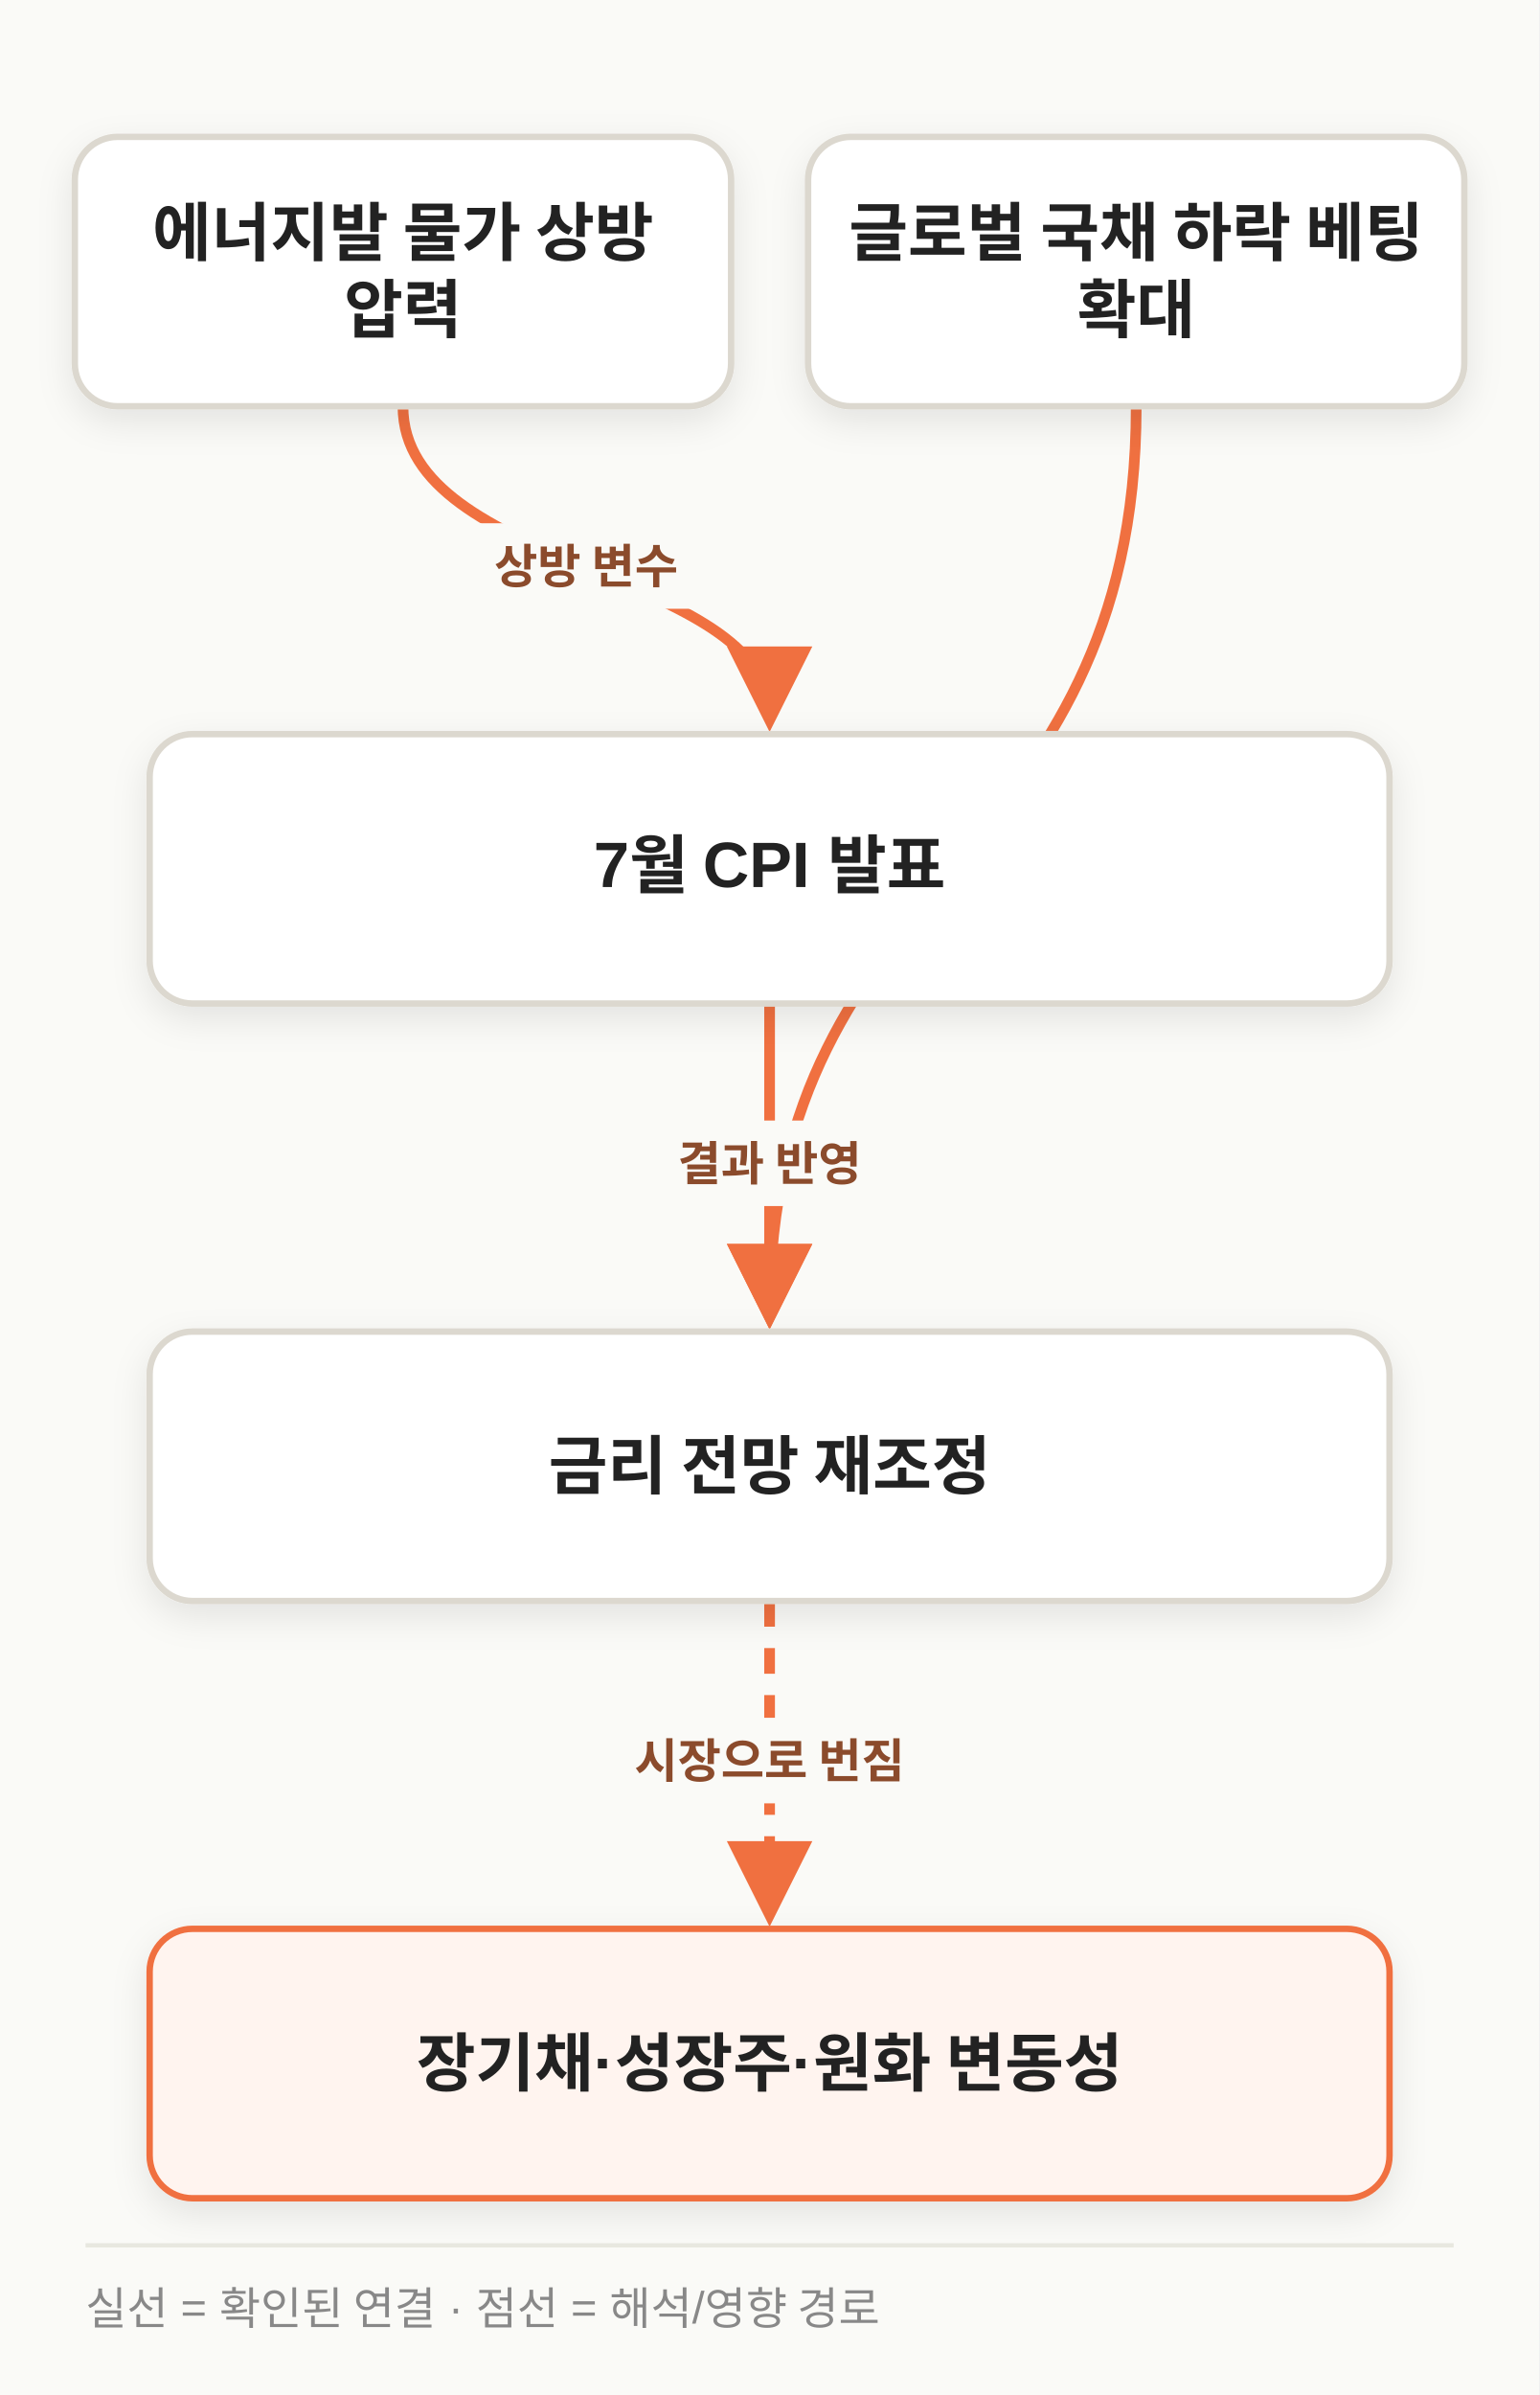
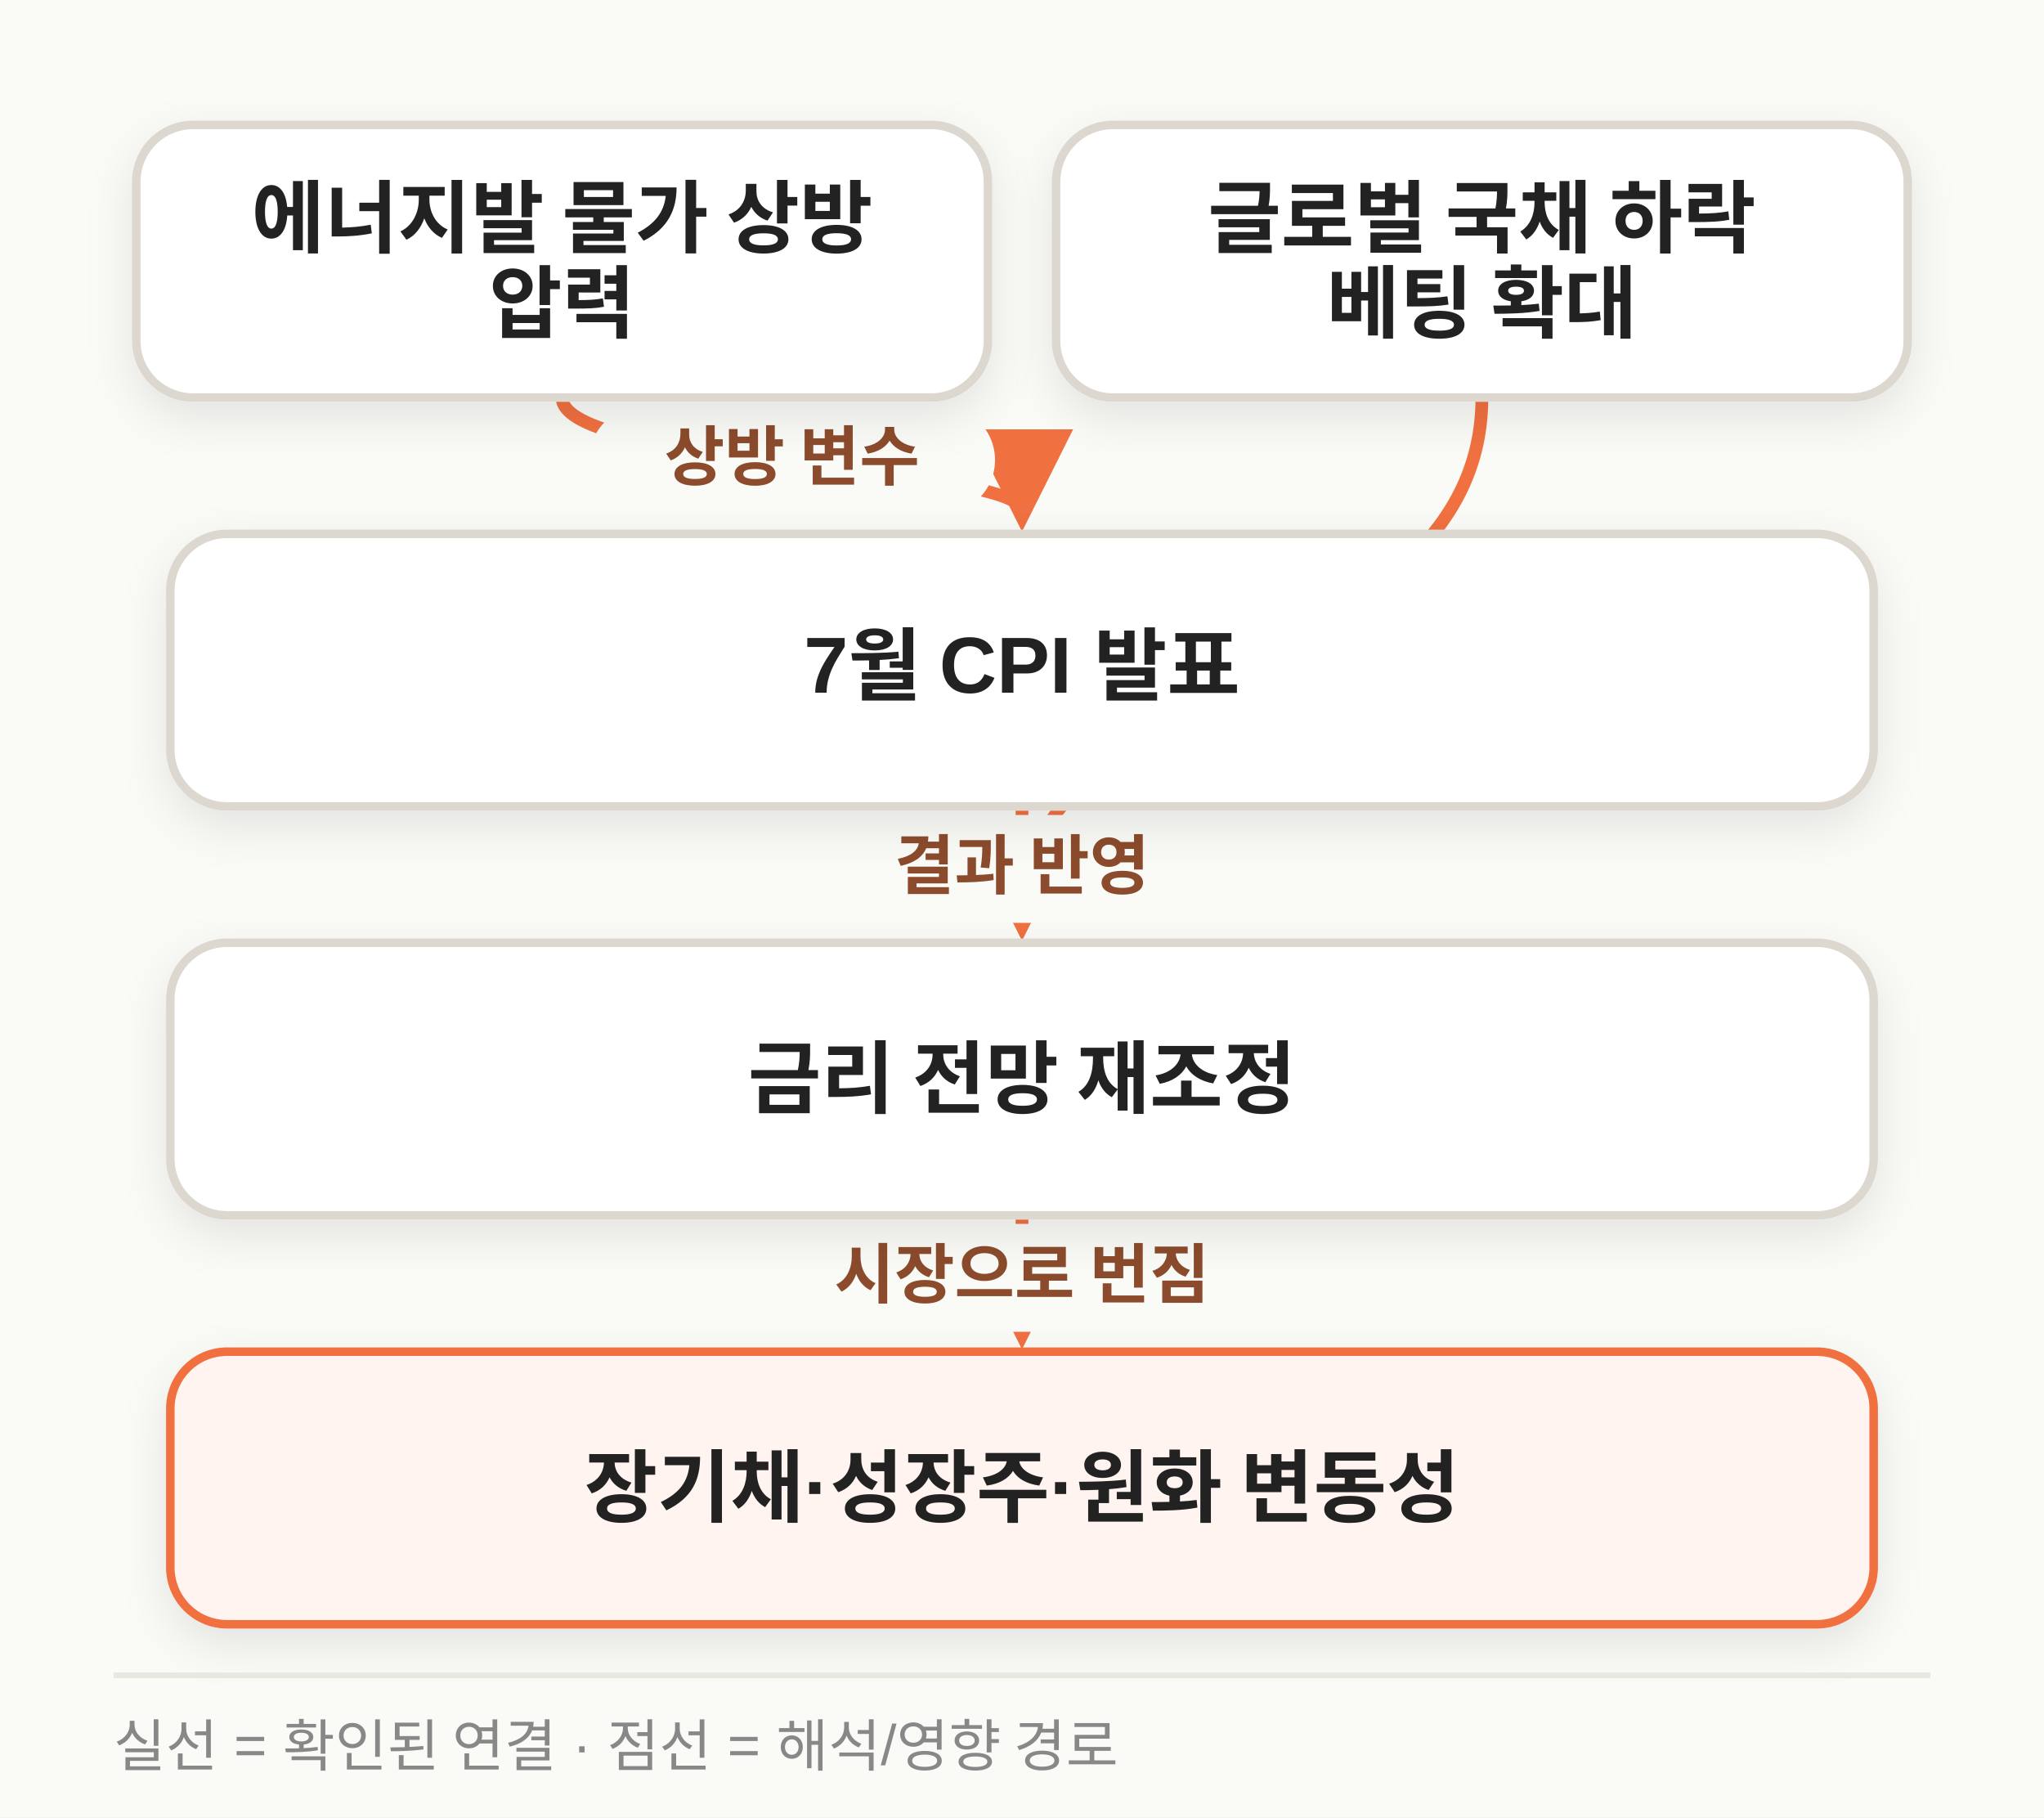
- <svg xmlns="http://www.w3.org/2000/svg" width="720" height="1120" viewBox="0 0 720 1120" class="morning-diagram morning-diagram-mobile" data-mobile-layout="same-topology" data-motion-orientation="TB" data-motion-steps="7">
+ <svg xmlns="http://www.w3.org/2000/svg" width="720" height="640" viewBox="0 0 720 640" class="morning-diagram morning-diagram-mobile" data-mobile-layout="same-topology" data-motion-orientation="TB" data-motion-steps="7">
  <defs>
    <filter id="shadow" x="-20%" y="-20%" width="140%" height="160%">
      <feDropShadow dx="0" dy="6" stdDeviation="8" flood-color="#111111" flood-opacity=".09" />
    </filter>
    <marker id="arrow" viewBox="0 0 10 10" refX="8" refY="5" markerWidth="8" markerHeight="8" orient="auto-start-reverse">
      <path d="M 0 0 L 10 5 L 0 10 z" fill="#F07040" />
    </marker>
  </defs>
-   <rect width="720" height="1120" fill="#FAFAF7" />
+   <rect width="720" height="640" fill="#FAFAF7" />
  <g class="motion-step motion-edge" data-motion-step="1" data-from="A" data-to="B" style="--motion-delay:415ms">
-     <path d="M 188.5 190.0 C 188.5 266.7, 360.0 266.7, 360.0 334.3" fill="none" stroke="#F07040" stroke-width="5" marker-end="url(#arrow)" />
-     <rect x="195.8" y="244.7" width="157" height="40" rx="20" fill="#FAFAF7" />
-     <text x="274.2" y="272.7" text-anchor="middle" font-family="Apple SD Gothic Neo,Malgun Gothic,Arial,sans-serif" font-size="22" font-weight="800" fill="#8B4B2C">상방 변수</text>
+     <path d="M 198.0 140.0 C 198.0 164.0, 360.0 164.0, 360.0 180.0" fill="none" stroke="#F07040" stroke-width="4.5" marker-end="url(#arrow)" />
+     <rect x="207.5" y="143.0" width="143" height="38" rx="19" fill="#FAFAF7" />
+     <text x="279.0" y="169.0" text-anchor="middle" font-family="Apple SD Gothic Neo,Malgun Gothic,Arial,sans-serif" font-size="23" font-weight="800" fill="#8B4B2C">상방 변수</text>
  </g>
  <g class="motion-step motion-edge" data-motion-step="3" data-from="C" data-to="D" style="--motion-delay:1245ms">
-     <path d="M 531.5 190.0 C 531.5 406.3, 360.0 406.3, 360.0 613.7" fill="none" stroke="#F07040" stroke-width="5" marker-end="url(#arrow)" />
-     <rect x="321.2" y="384.3" width="249" height="40" rx="20" fill="#FAFAF7" />
-     <text x="445.8" y="412.3" text-anchor="middle" font-family="Apple SD Gothic Neo,Malgun Gothic,Arial,sans-serif" font-size="22" font-weight="800" fill="#8B4B2C">쏠림이 충격 확대</text>
+     <path d="M 522.0 140.0 C 522.0 236.0, 360.0 236.0, 360.0 324.0" fill="none" stroke="#F07040" stroke-width="4.5" marker-end="url(#arrow)" />
+     <rect x="327.5" y="215.0" width="227" height="38" rx="19" fill="#FAFAF7" />
+     <text x="441.0" y="241.0" text-anchor="middle" font-family="Apple SD Gothic Neo,Malgun Gothic,Arial,sans-serif" font-size="23" font-weight="800" fill="#8B4B2C">쏠림이 충격 확대</text>
  </g>
  <g class="motion-step motion-edge" data-motion-step="3" data-from="B" data-to="D" style="--motion-delay:1245ms">
-     <path d="M 360.0 469.3 C 360.0 546.0, 360.0 546.0, 360.0 613.7" fill="none" stroke="#F07040" stroke-width="5" marker-end="url(#arrow)" />
-     <rect x="281.5" y="524.0" width="157" height="40" rx="20" fill="#FAFAF7" />
-     <text x="360.0" y="552.0" text-anchor="middle" font-family="Apple SD Gothic Neo,Malgun Gothic,Arial,sans-serif" font-size="22" font-weight="800" fill="#8B4B2C">결과 반영</text>
+     <path d="M 360.0 284.0 C 360.0 308.0, 360.0 308.0, 360.0 324.0" fill="none" stroke="#F07040" stroke-width="4.5" marker-end="url(#arrow)" />
+     <rect x="288.5" y="287.0" width="143" height="38" rx="19" fill="#FAFAF7" />
+     <text x="360.0" y="313.0" text-anchor="middle" font-family="Apple SD Gothic Neo,Malgun Gothic,Arial,sans-serif" font-size="23" font-weight="800" fill="#8B4B2C">결과 반영</text>
  </g>
  <g class="motion-step motion-edge" data-motion-step="5" data-from="D" data-to="E" style="--motion-delay:2075ms">
-     <path d="M 360.0 748.7 C 360.0 825.3, 360.0 825.3, 360.0 893.0" fill="none" stroke="#F07040" stroke-width="5" stroke-dasharray="12 10" marker-end="url(#arrow)" />
-     <rect x="258.5" y="803.3" width="203" height="40" rx="20" fill="#FAFAF7" />
-     <text x="360.0" y="831.3" text-anchor="middle" font-family="Apple SD Gothic Neo,Malgun Gothic,Arial,sans-serif" font-size="22" font-weight="800" fill="#8B4B2C">시장으로 번짐</text>
+     <path d="M 360.0 428.0 C 360.0 452.0, 360.0 452.0, 360.0 468.0" fill="none" stroke="#F07040" stroke-width="4.5" stroke-dasharray="12 10" marker-end="url(#arrow)" />
+     <rect x="267.5" y="431.0" width="185" height="38" rx="19" fill="#FAFAF7" />
+     <text x="360.0" y="457.0" text-anchor="middle" font-family="Apple SD Gothic Neo,Malgun Gothic,Arial,sans-serif" font-size="23" font-weight="800" fill="#8B4B2C">시장으로 번짐</text>
  </g>
  <g class="motion-step motion-node" data-motion-step="0" style="--motion-delay:0ms;--motion-accent-delay:660ms">
-     <rect class="motion-node-shape" x="35.0" y="64.0" width="307.0" height="126" rx="20" fill="#FFFFFF" stroke="#DCD8CF" stroke-width="3" filter="url(#shadow)" />
-     <text x="188.5" y="109.0" text-anchor="middle" dominant-baseline="middle" font-family="Apple SD Gothic Neo,Malgun Gothic,Arial,sans-serif" font-size="30" font-weight="800" fill="#222222">에너지발 물가 상방</text>
-     <text x="188.5" y="145.0" text-anchor="middle" dominant-baseline="middle" font-family="Apple SD Gothic Neo,Malgun Gothic,Arial,sans-serif" font-size="30" font-weight="800" fill="#222222">압력</text>
+     <rect class="motion-node-shape" x="48.0" y="44.0" width="300.0" height="96" rx="20" fill="#FFFFFF" stroke="#DCD8CF" stroke-width="3" filter="url(#shadow)" />
+     <text x="198.0" y="77.0" text-anchor="middle" dominant-baseline="middle" font-family="Apple SD Gothic Neo,Malgun Gothic,Arial,sans-serif" font-size="28" font-weight="800" fill="#222222">에너지발 물가 상방</text>
+     <text x="198.0" y="107.0" text-anchor="middle" dominant-baseline="middle" font-family="Apple SD Gothic Neo,Malgun Gothic,Arial,sans-serif" font-size="28" font-weight="800" fill="#222222">압력</text>
  </g>
  <g class="motion-step motion-node" data-motion-step="0" style="--motion-delay:0ms;--motion-accent-delay:660ms">
-     <rect class="motion-node-shape" x="378.0" y="64.0" width="307.0" height="126" rx="20" fill="#FFFFFF" stroke="#DCD8CF" stroke-width="3" filter="url(#shadow)" />
-     <text x="531.5" y="109.0" text-anchor="middle" dominant-baseline="middle" font-family="Apple SD Gothic Neo,Malgun Gothic,Arial,sans-serif" font-size="30" font-weight="800" fill="#222222">글로벌 국채 하락 베팅</text>
-     <text x="531.5" y="145.0" text-anchor="middle" dominant-baseline="middle" font-family="Apple SD Gothic Neo,Malgun Gothic,Arial,sans-serif" font-size="30" font-weight="800" fill="#222222">확대</text>
+     <rect class="motion-node-shape" x="372.0" y="44.0" width="300.0" height="96" rx="20" fill="#FFFFFF" stroke="#DCD8CF" stroke-width="3" filter="url(#shadow)" />
+     <text x="522.0" y="77.0" text-anchor="middle" dominant-baseline="middle" font-family="Apple SD Gothic Neo,Malgun Gothic,Arial,sans-serif" font-size="28" font-weight="800" fill="#222222">글로벌 국채 하락</text>
+     <text x="522.0" y="107.0" text-anchor="middle" dominant-baseline="middle" font-family="Apple SD Gothic Neo,Malgun Gothic,Arial,sans-serif" font-size="28" font-weight="800" fill="#222222">베팅 확대</text>
  </g>
  <g class="motion-step motion-node" data-motion-step="2" style="--motion-delay:830ms;--motion-accent-delay:1490ms">
-     <rect class="motion-node-shape" x="70.0" y="343.3" width="580.0" height="126" rx="20" fill="#FFFFFF" stroke="#DCD8CF" stroke-width="3" filter="url(#shadow)" />
-     <text x="360.0" y="406.3" text-anchor="middle" dominant-baseline="middle" font-family="Apple SD Gothic Neo,Malgun Gothic,Arial,sans-serif" font-size="30" font-weight="800" fill="#222222">7월 CPI 발표</text>
+     <rect class="motion-node-shape" x="60.0" y="188.0" width="600.0" height="96" rx="20" fill="#FFFFFF" stroke="#DCD8CF" stroke-width="3" filter="url(#shadow)" />
+     <text x="360.0" y="236.0" text-anchor="middle" dominant-baseline="middle" font-family="Apple SD Gothic Neo,Malgun Gothic,Arial,sans-serif" font-size="28" font-weight="800" fill="#222222">7월 CPI 발표</text>
  </g>
  <g class="motion-step motion-node" data-motion-step="4" style="--motion-delay:1660ms;--motion-accent-delay:2320ms">
-     <rect class="motion-node-shape" x="70.0" y="622.7" width="580.0" height="126" rx="20" fill="#FFFFFF" stroke="#DCD8CF" stroke-width="3" filter="url(#shadow)" />
-     <text x="360.0" y="685.7" text-anchor="middle" dominant-baseline="middle" font-family="Apple SD Gothic Neo,Malgun Gothic,Arial,sans-serif" font-size="30" font-weight="800" fill="#222222">금리 전망 재조정</text>
+     <rect class="motion-node-shape" x="60.0" y="332.0" width="600.0" height="96" rx="20" fill="#FFFFFF" stroke="#DCD8CF" stroke-width="3" filter="url(#shadow)" />
+     <text x="360.0" y="380.0" text-anchor="middle" dominant-baseline="middle" font-family="Apple SD Gothic Neo,Malgun Gothic,Arial,sans-serif" font-size="28" font-weight="800" fill="#222222">금리 전망 재조정</text>
  </g>
  <g class="motion-step motion-node motion-risk" data-motion-step="6" style="--motion-delay:2490ms;--motion-accent-delay:3150ms">
-     <rect class="motion-node-shape" x="70.0" y="902.0" width="580.0" height="126" rx="20" fill="#FFF4EF" stroke="#F07040" stroke-width="3" filter="url(#shadow)" />
-     <text x="360.0" y="965.0" text-anchor="middle" dominant-baseline="middle" font-family="Apple SD Gothic Neo,Malgun Gothic,Arial,sans-serif" font-size="30" font-weight="800" fill="#222222">장기채·성장주·원화 변동성</text>
+     <rect class="motion-node-shape" x="60.0" y="476.0" width="600.0" height="96" rx="20" fill="#FFF4EF" stroke="#F07040" stroke-width="3" filter="url(#shadow)" />
+     <text x="360.0" y="524.0" text-anchor="middle" dominant-baseline="middle" font-family="Apple SD Gothic Neo,Malgun Gothic,Arial,sans-serif" font-size="28" font-weight="800" fill="#222222">장기채·성장주·원화 변동성</text>
  </g>
-   <line x1="40" y1="1050" x2="680" y2="1050" stroke="#E8E8E0" stroke-width="2" />
-   <text x="40" y="1087" font-family="Apple SD Gothic Neo,Malgun Gothic,Arial,sans-serif" font-size="21" fill="#888888">실선 = 확인된 연결 · 점선 = 해석/영향 경로</text>
+   <line x1="40" y1="590" x2="680" y2="590" stroke="#E8E8E0" stroke-width="2" />
+   <text x="40" y="622" font-family="Apple SD Gothic Neo,Malgun Gothic,Arial,sans-serif" font-size="20" fill="#888888">실선 = 확인된 연결 · 점선 = 해석/영향 경로</text>
</svg>
